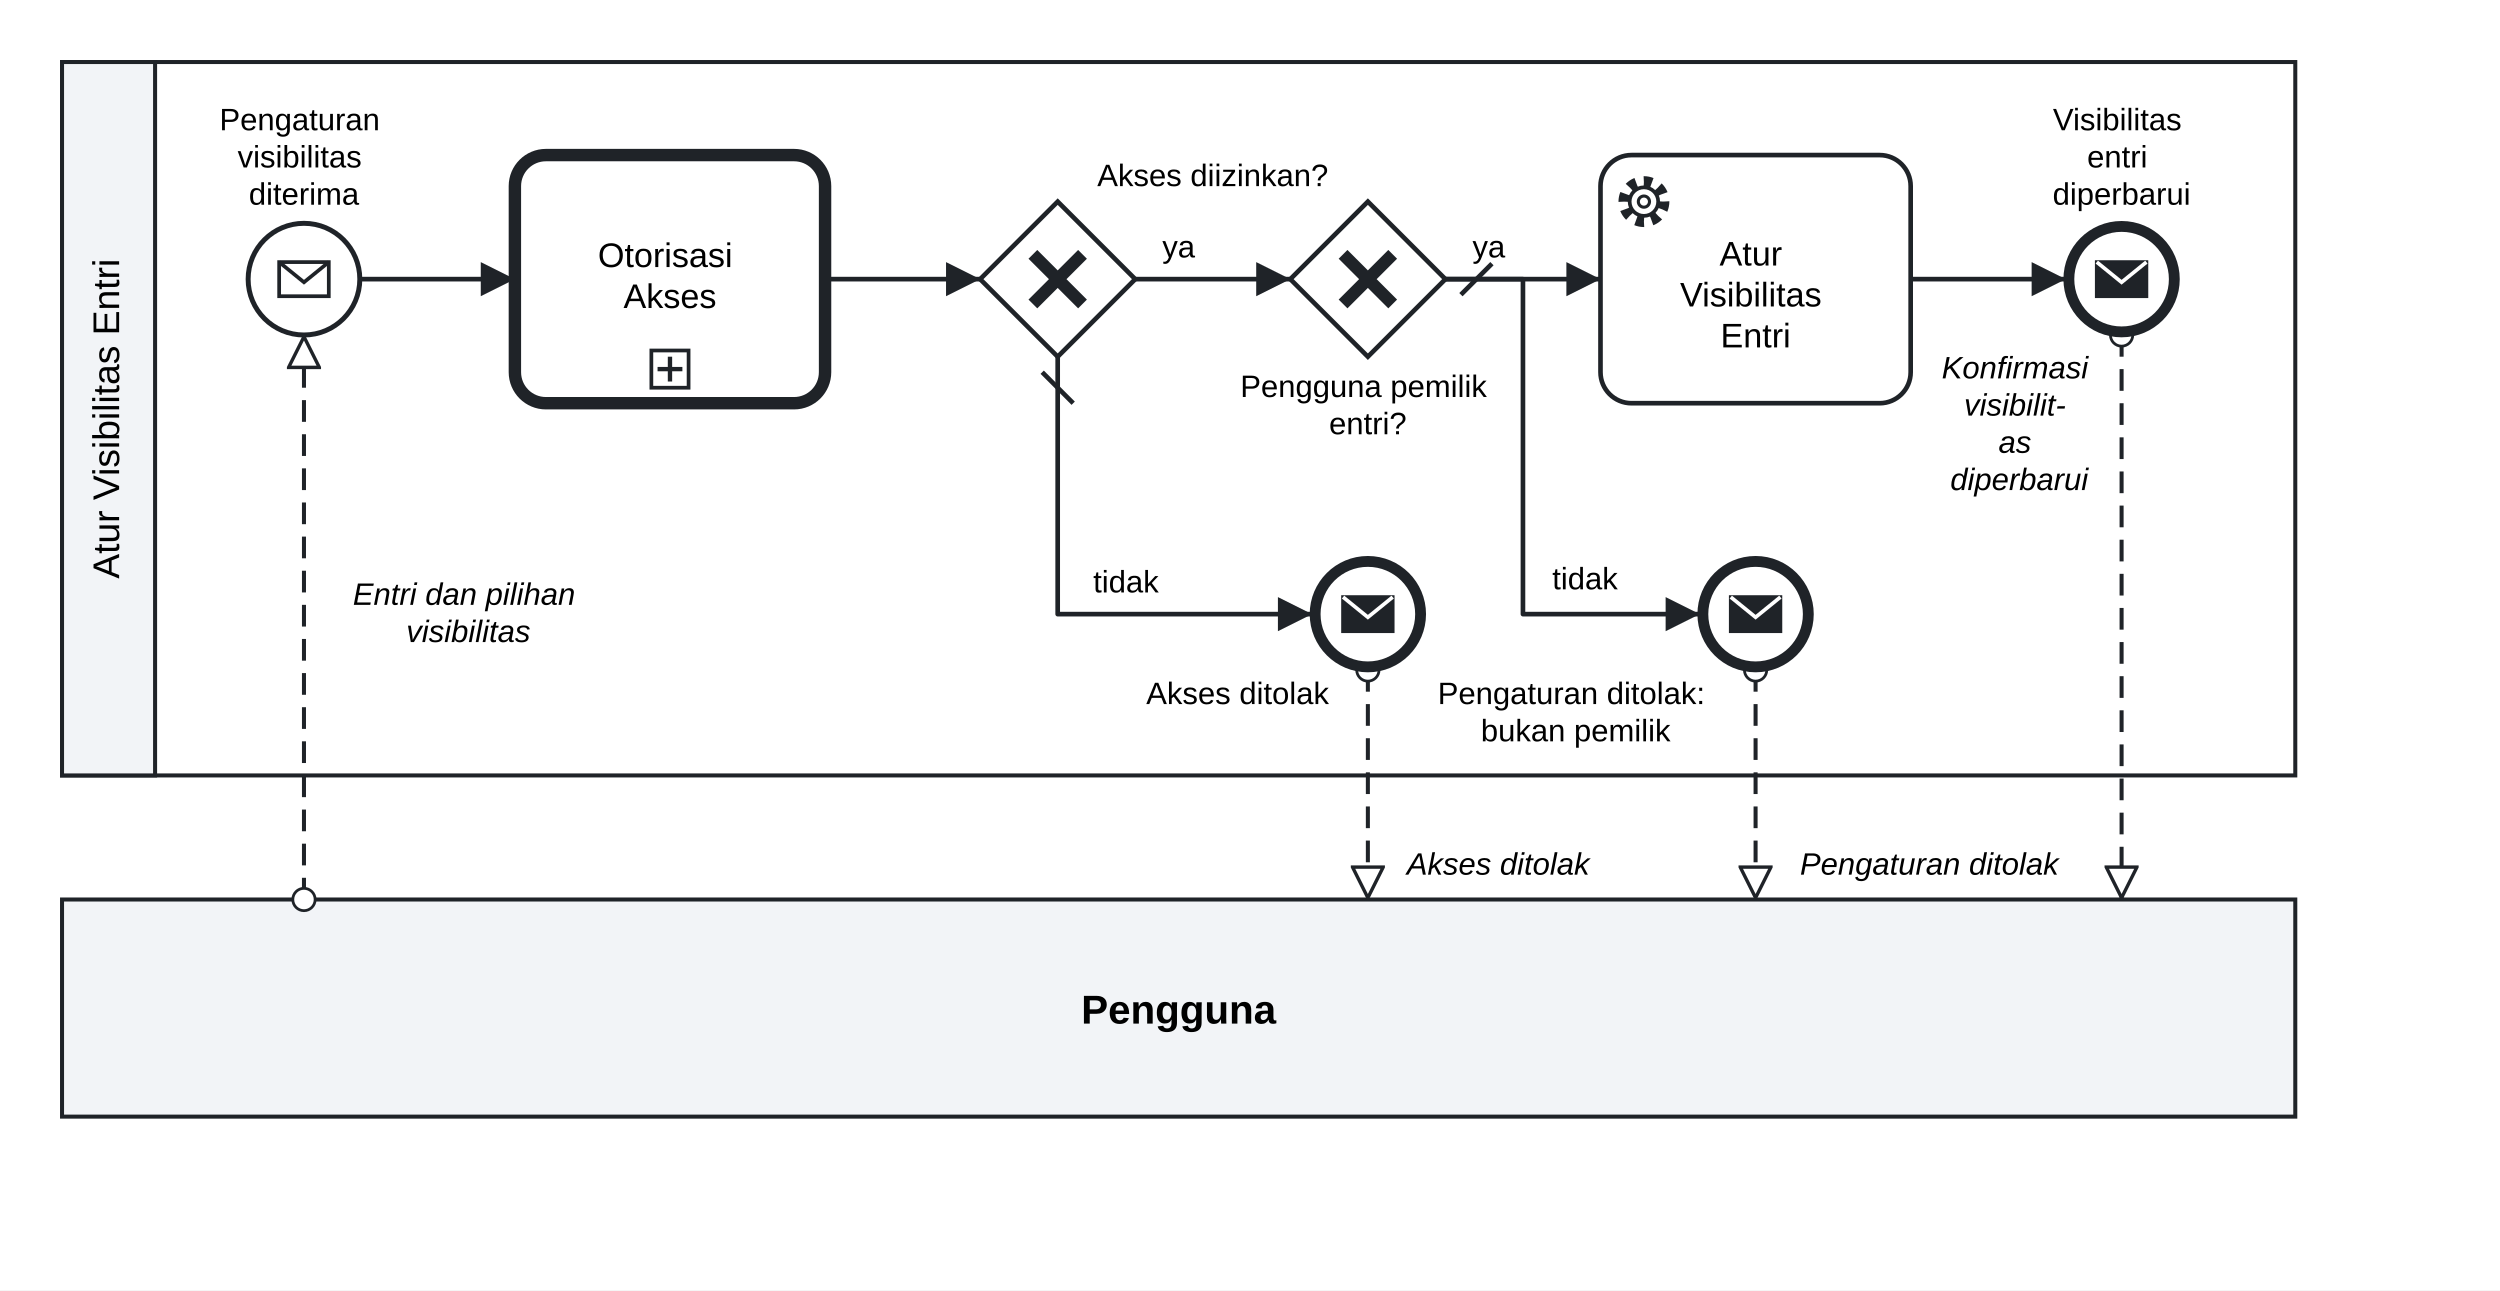
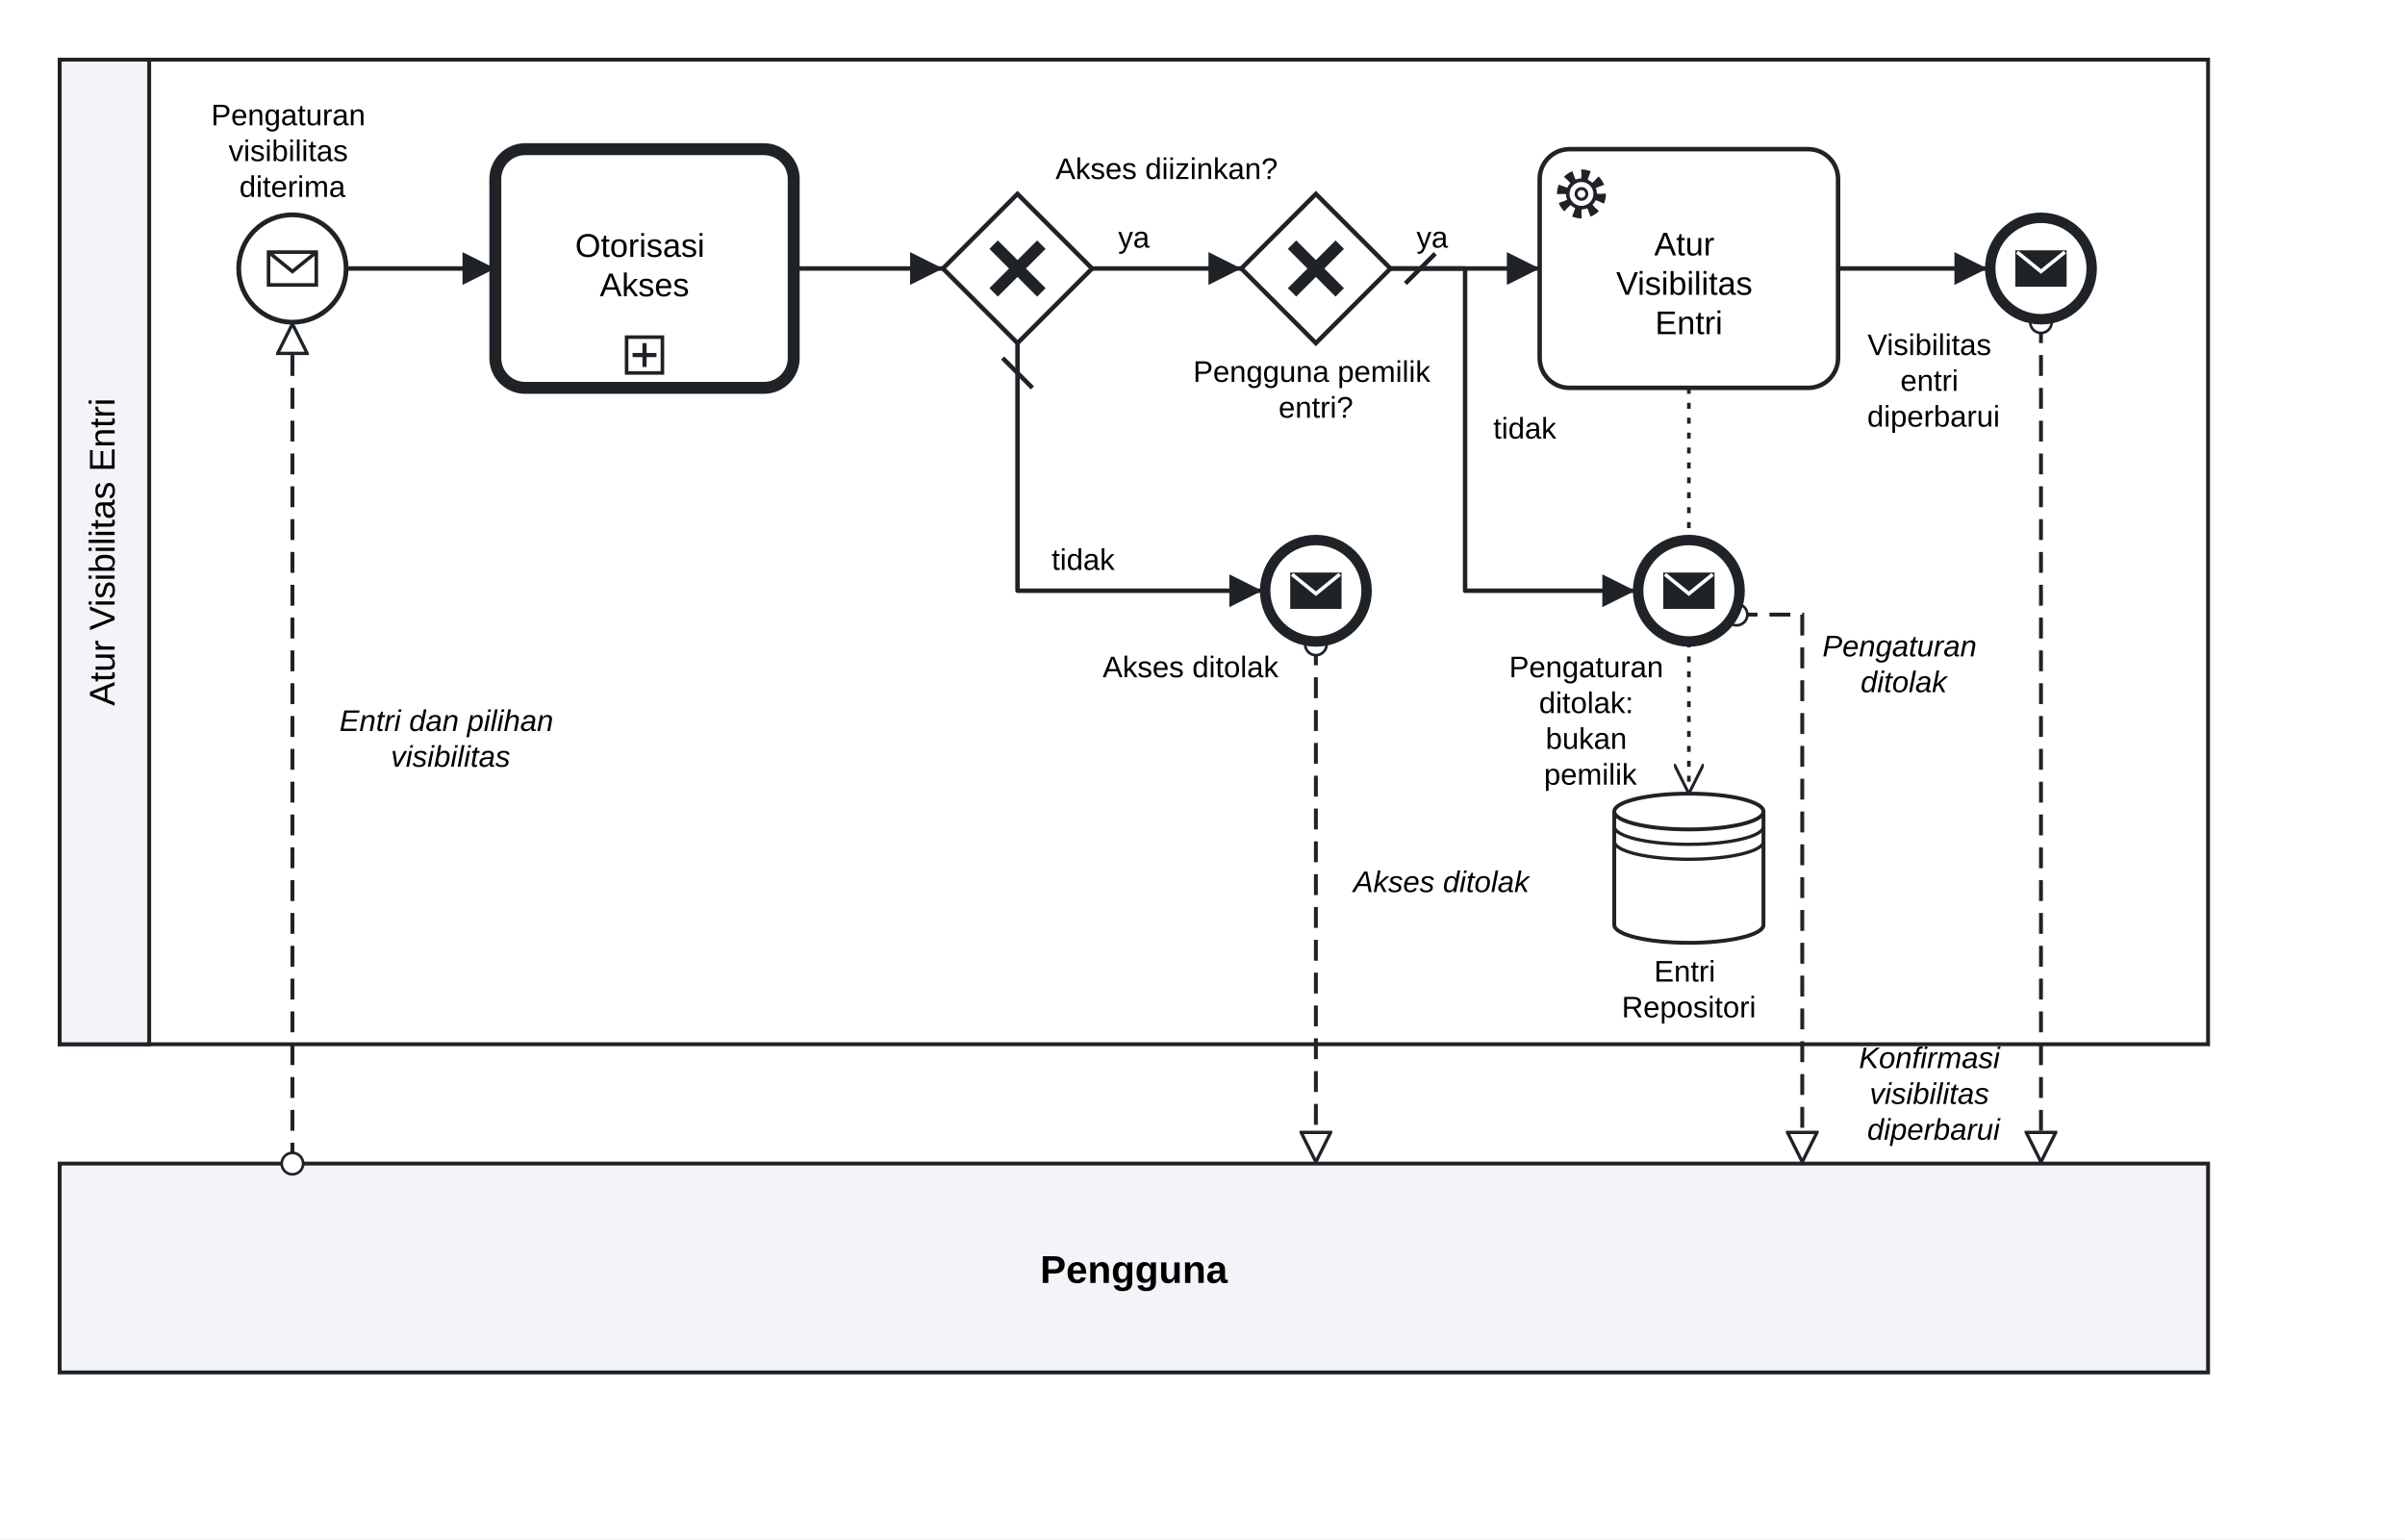
- <svg xmlns="http://www.w3.org/2000/svg" viewBox="-20 -20 806 416" width="806" height="416" font-family="Arial, Helvetica, sans-serif" role="img" aria-labelledby="tok-title tok-desc">
+ <svg xmlns="http://www.w3.org/2000/svg" viewBox="-20 -20 806 516" width="806" height="516" font-family="Arial, Helvetica, sans-serif" role="img" aria-labelledby="tok-title tok-desc">
  <defs>
    <marker id="seqEnd" viewBox="0 0 10 10" refX="10" refY="5" markerUnits="userSpaceOnUse" markerWidth="11" markerHeight="11" orient="auto">
      <path d="M0,0 L10,5 L0,10 z" fill="#1f2328" />
    </marker>
    <marker id="msgEnd" viewBox="0 0 10 10" refX="10" refY="5" markerUnits="userSpaceOnUse" markerWidth="11" markerHeight="11" orient="auto">
      <path d="M0.5,0.5 L9.5,5 L0.5,9.5 z" fill="#fff" stroke="#1f2328" />
    </marker>
    <marker id="msgStart" viewBox="0 0 10 10" refX="5" refY="5" markerUnits="userSpaceOnUse" markerWidth="9" markerHeight="9">
      <circle cx="5" cy="5" r="4" fill="#fff" stroke="#1f2328" />
    </marker>
    <marker id="assocEnd" viewBox="0 0 10 10" refX="10" refY="5" markerUnits="userSpaceOnUse" markerWidth="10" markerHeight="10" orient="auto">
      <path d="M0,0 L10,5 L0,10" fill="none" stroke="#1f2328" />
    </marker>
  </defs>
-   <rect x="-20" y="-20" width="806" height="416" fill="#fff" />
-   <rect x="0.0" y="0.0" width="720.0" height="230.0" fill="#fff" stroke="#1f2328" stroke-width="1.3" />
-   <rect x="0.0" y="0.0" width="30" height="230.0" fill="#f2f4f7" stroke="#1f2328" stroke-width="1.3" />
-   <g transform="rotate(-90 15.0 115.0)">
-     <text x="15.0" y="115.0" font-size="12" text-anchor="middle" dominant-baseline="middle" transform="translate(0 0.0)">Atur Visibilitas Entri</text>
+   <rect x="-20" y="-20" width="806" height="516" fill="#fff" />
+   <rect x="0.0" y="0.0" width="720.0" height="330.0" fill="#fff" stroke="#1f2328" stroke-width="1.3" />
+   <rect x="0.0" y="0.0" width="30" height="330.0" fill="#f2f4f7" stroke="#1f2328" stroke-width="1.3" />
+   <g transform="rotate(-90 15.0 165.0)">
+     <text x="15.0" y="165.0" font-size="12" text-anchor="middle" dominant-baseline="middle" transform="translate(0 0.0)">Atur Visibilitas Entri</text>
  </g>
-   <rect x="0.0" y="270.0" width="720.0" height="70.0" fill="#f2f4f7" stroke="#1f2328" stroke-width="1.3" />
-   <text x="360.0" y="310.0" font-size="13" text-anchor="middle" font-weight="bold">
+   <rect x="0.0" y="370.0" width="720.0" height="70.0" fill="#f2f4f7" stroke="#1f2328" stroke-width="1.3" />
+   <text x="360.0" y="410.0" font-size="13" text-anchor="middle" font-weight="bold">
    <tspan x="360.0" dy="0.0">Pengguna</tspan>
  </text>
-   <polyline points="78.0,270.0 78.0,88.0" fill="none" stroke="#1f2328" stroke-width="1.3" stroke-dasharray="7 4" marker-start="url(#msgStart)" marker-end="url(#msgEnd)" />
-   <polyline points="421.0,196.0 421.0,270.0" fill="none" stroke="#1f2328" stroke-width="1.3" stroke-dasharray="7 4" marker-start="url(#msgStart)" marker-end="url(#msgEnd)" />
-   <polyline points="546.0,196.0 546.0,270.0" fill="none" stroke="#1f2328" stroke-width="1.3" stroke-dasharray="7 4" marker-start="url(#msgStart)" marker-end="url(#msgEnd)" />
-   <polyline points="664.0,88.0 664.0,270.0" fill="none" stroke="#1f2328" stroke-width="1.3" stroke-dasharray="7 4" marker-start="url(#msgStart)" marker-end="url(#msgEnd)" />
+   <polyline points="78.0,370.0 78.0,88.0" fill="none" stroke="#1f2328" stroke-width="1.3" stroke-dasharray="7 4" marker-start="url(#msgStart)" marker-end="url(#msgEnd)" />
+   <polyline points="421.0,196.0 421.0,370.0" fill="none" stroke="#1f2328" stroke-width="1.3" stroke-dasharray="7 4" marker-start="url(#msgStart)" marker-end="url(#msgEnd)" />
+   <polyline points="562.0,186.0 584.0,186.0 584.0,370.0" fill="none" stroke="#1f2328" stroke-width="1.3" stroke-dasharray="7 4" marker-start="url(#msgStart)" marker-end="url(#msgEnd)" />
+   <polyline points="664.0,88.0 664.0,370.0" fill="none" stroke="#1f2328" stroke-width="1.3" stroke-dasharray="7 4" marker-start="url(#msgStart)" marker-end="url(#msgEnd)" />
+   <polyline points="546.0,110.0 546.0,246.0" fill="none" stroke="#1f2328" stroke-width="1.2" stroke-dasharray="2 3" marker-end="url(#assocEnd)" />
  <polyline points="96.0,70.0 146.0,70.0" fill="none" stroke="#1f2328" stroke-width="1.5" stroke-linejoin="round" marker-end="url(#seqEnd)" />
  <polyline points="246.0,70.0 296.0,70.0" fill="none" stroke="#1f2328" stroke-width="1.5" stroke-linejoin="round" marker-end="url(#seqEnd)" />
  <polyline points="346.0,70.0 396.0,70.0" fill="none" stroke="#1f2328" stroke-width="1.5" stroke-linejoin="round" marker-end="url(#seqEnd)" />
  <polyline points="321.0,95.0 321.0,178.0 403.0,178.0" fill="none" stroke="#1f2328" stroke-width="1.5" stroke-linejoin="round" marker-end="url(#seqEnd)" />
  <line x1="316.0" y1="100.0" x2="326.0" y2="110.0" stroke="#1f2328" stroke-width="1.5" />
  <polyline points="446.0,70.0 496.0,70.0" fill="none" stroke="#1f2328" stroke-width="1.5" stroke-linejoin="round" marker-end="url(#seqEnd)" />
  <polyline points="446.0,70.0 471.0,70.0 471.0,178.0 528.0,178.0" fill="none" stroke="#1f2328" stroke-width="1.5" stroke-linejoin="round" marker-end="url(#seqEnd)" />
  <line x1="451.0" y1="75.0" x2="461.0" y2="65.0" stroke="#1f2328" stroke-width="1.5" />
  <polyline points="596.0,70.0 646.0,70.0" fill="none" stroke="#1f2328" stroke-width="1.5" stroke-linejoin="round" marker-end="url(#seqEnd)" />
  <circle cx="78.0" cy="70.0" r="18" fill="#fff" stroke="#1f2328" stroke-width="1.6" />
  <rect x="70.0" y="64.5" width="16" height="11" fill="#fff" stroke="#1f2328" stroke-width="1.2" />
  <polyline points="70.0,64.5 78.0,71.0 86.0,64.5" fill="none" stroke="#1f2328" stroke-width="1.2" />
  <rect x="146.0" y="30.0" width="100.0" height="80.0" rx="10" fill="#fff" stroke="#1f2328" stroke-width="4" />
  <text x="196.0" y="66.1" font-size="11" text-anchor="middle">
    <tspan x="196.0" dy="0.0">Otorisasi</tspan>
    <tspan x="196.0" dy="13.2">Akses</tspan>
  </text>
  <rect x="190.0" y="93.0" width="12" height="12" fill="#fff" stroke="#1f2328" stroke-width="1.2" />
  <path d="M192.0,99.0 h8 M196.0,95.0 v8" stroke="#1f2328" stroke-width="1.4" />
  <polygon points="321.0,45.0 346.0,70.0 321.0,95.0 296.0,70.0" fill="#fff" stroke="#1f2328" stroke-width="1.5" />
  <path d="M313.0,62.0 L329.0,78.0 M329.0,62.0 L313.0,78.0" stroke="#1f2328" stroke-width="4" />
  <circle cx="421.0" cy="178.0" r="17" fill="#fff" stroke="#1f2328" stroke-width="3.5" />
  <rect x="413.0" y="172.5" width="16" height="11" fill="#1f2328" stroke="#1f2328" stroke-width="1.2" />
  <polyline points="413.0,172.5 421.0,179.0 429.0,172.5" fill="none" stroke="#fff" stroke-width="1.2" />
  <polygon points="421.0,45.0 446.0,70.0 421.0,95.0 396.0,70.0" fill="#fff" stroke="#1f2328" stroke-width="1.5" />
  <path d="M413.0,62.0 L429.0,78.0 M429.0,62.0 L413.0,78.0" stroke="#1f2328" stroke-width="4" />
  <circle cx="546.0" cy="178.0" r="17" fill="#fff" stroke="#1f2328" stroke-width="3.5" />
  <rect x="538.0" y="172.5" width="16" height="11" fill="#1f2328" stroke="#1f2328" stroke-width="1.2" />
  <polyline points="538.0,172.5 546.0,179.0 554.0,172.5" fill="none" stroke="#fff" stroke-width="1.2" />
  <rect x="496.0" y="30.0" width="100.0" height="80.0" rx="10" fill="#fff" stroke="#1f2328" stroke-width="1.5" />
  <circle cx="510.0" cy="45.0" r="6.5" fill="none" stroke="#1f2328" stroke-width="3.4" stroke-dasharray="2.6 2.5" />
  <circle cx="510.0" cy="45.0" r="4.6" fill="#fff" stroke="#1f2328" stroke-width="1.2" />
  <circle cx="510.0" cy="45.0" r="1.8" fill="none" stroke="#1f2328" stroke-width="1" />
  <text x="546.0" y="65.6" font-size="11" text-anchor="middle">
    <tspan x="546.0" dy="0.0">Atur</tspan>
    <tspan x="546.0" dy="13.2">Visibilitas</tspan>
    <tspan x="546.0" dy="13.2">Entri</tspan>
  </text>
  <circle cx="664.0" cy="70.0" r="17" fill="#fff" stroke="#1f2328" stroke-width="3.5" />
  <rect x="656.0" y="64.5" width="16" height="11" fill="#1f2328" stroke="#1f2328" stroke-width="1.2" />
  <polyline points="656.0,64.5 664.0,71.0 672.0,64.5" fill="none" stroke="#fff" stroke-width="1.2" />
-   <text x="131.0" y="175.0" font-size="10" text-anchor="middle" font-style="italic">
+   <path d="M521.0,252.0 a25.0,6 0 0 0 50.0,0 a25.0,6 0 0 0 -50.0,0 v38.0 a25.0,6 0 0 0 50.0,0 v-38.0" fill="#fff" stroke="#1f2328" stroke-width="1.3" />
+   <path d="M521.0,257.0 a25.0,6 0 0 0 50.0,0 M521.0,262.0 a25.0,6 0 0 0 50.0,0" fill="none" stroke="#1f2328" stroke-width="1.1" />
+   <text x="131.0" y="225.0" font-size="10" text-anchor="middle" font-style="italic">
    <tspan x="131.0" dy="0.0">Entri dan pilihan</tspan>
    <tspan x="131.0" dy="12.0">visibilitas</tspan>
  </text>
-   <text x="463.0" y="262.0" font-size="10" text-anchor="middle" font-style="italic">
+   <text x="463.0" y="279.0" font-size="10" text-anchor="middle" font-style="italic">
    <tspan x="463.0" dy="0.0">Akses ditolak</tspan>
  </text>
-   <text x="602.0" y="262.0" font-size="10" text-anchor="middle" font-style="italic">
-     <tspan x="602.0" dy="0.0">Pengaturan ditolak</tspan>
+   <text x="618.0" y="200.0" font-size="10" text-anchor="middle" font-style="italic">
+     <tspan x="618.0" dy="0.0">Pengaturan</tspan>
+     <tspan x="618.0" dy="12.0">ditolak</tspan>
  </text>
-   <text x="631.0" y="102.0" font-size="10" text-anchor="middle" font-style="italic">
-     <tspan x="631.0" dy="0.0">Konfirmasi</tspan>
-     <tspan x="631.0" dy="12.0">visibilit-</tspan>
-     <tspan x="631.0" dy="12.0">as</tspan>
-     <tspan x="631.0" dy="12.0">diperbarui</tspan>
+   <text x="628.0" y="338.0" font-size="10" text-anchor="middle" font-style="italic">
+     <tspan x="628.0" dy="0.0">Konfirmasi</tspan>
+     <tspan x="628.0" dy="12.0">visibilitas</tspan>
+     <tspan x="628.0" dy="12.0">diperbarui</tspan>
  </text>
  <text x="360.0" y="63.0" font-size="10" text-anchor="middle">
    <tspan x="360.0" dy="0.0">ya</tspan>
  </text>
  <text x="343.0" y="171.0" font-size="10" text-anchor="middle">
    <tspan x="343.0" dy="0.0">tidak</tspan>
  </text>
  <text x="460.0" y="63.0" font-size="10" text-anchor="middle">
    <tspan x="460.0" dy="0.0">ya</tspan>
  </text>
-   <text x="491.0" y="170.0" font-size="10" text-anchor="middle">
+   <text x="491.0" y="127.0" font-size="10" text-anchor="middle">
    <tspan x="491.0" dy="0.0">tidak</tspan>
  </text>
  <text x="78.0" y="22.0" font-size="10" text-anchor="middle">
    <tspan x="78.0" dy="0.0">Pengaturan</tspan>
    <tspan x="78.0" dy="12.0">visibilitas</tspan>
    <tspan x="78.0" dy="12.0">diterima</tspan>
  </text>
  <text x="371.0" y="40.0" font-size="10" text-anchor="middle">
    <tspan x="371.0" dy="0.0">Akses diizinkan?</tspan>
  </text>
  <text x="379.0" y="207.0" font-size="10" text-anchor="middle">
    <tspan x="379.0" dy="0.0">Akses ditolak</tspan>
  </text>
  <text x="421.0" y="108.0" font-size="10" text-anchor="middle">
    <tspan x="421.0" dy="0.0">Pengguna pemilik</tspan>
    <tspan x="421.0" dy="12.0">entri?</tspan>
  </text>
-   <text x="488.0" y="207.0" font-size="10" text-anchor="middle">
-     <tspan x="488.0" dy="0.0">Pengaturan ditolak:</tspan>
-     <tspan x="488.0" dy="12.0">bukan pemilik</tspan>
+   <text x="513.0" y="207.0" font-size="10" text-anchor="middle">
+     <tspan x="513.0" dy="0.0">Pengaturan</tspan>
+     <tspan x="513.0" dy="12.0">ditolak:</tspan>
+     <tspan x="513.0" dy="12.0">bukan</tspan>
+     <tspan x="513.0" dy="12.0">pemilik</tspan>
  </text>
-   <text x="664.0" y="22.0" font-size="10" text-anchor="middle">
-     <tspan x="664.0" dy="0.0">Visibilitas</tspan>
-     <tspan x="664.0" dy="12.0">entri</tspan>
-     <tspan x="664.0" dy="12.0">diperbarui</tspan>
+   <text x="628.0" y="99.0" font-size="10" text-anchor="middle">
+     <tspan x="628.0" dy="0.0">Visibilitas</tspan>
+     <tspan x="628.0" dy="12.0">entri</tspan>
+     <tspan x="628.0" dy="12.0">diperbarui</tspan>
+   </text>
+   <text x="546.0" y="309.0" font-size="10" text-anchor="middle">
+     <tspan x="546.0" dy="0.0">Entri</tspan>
+     <tspan x="546.0" dy="12.0">Repositori</tspan>
  </text>
</svg>
